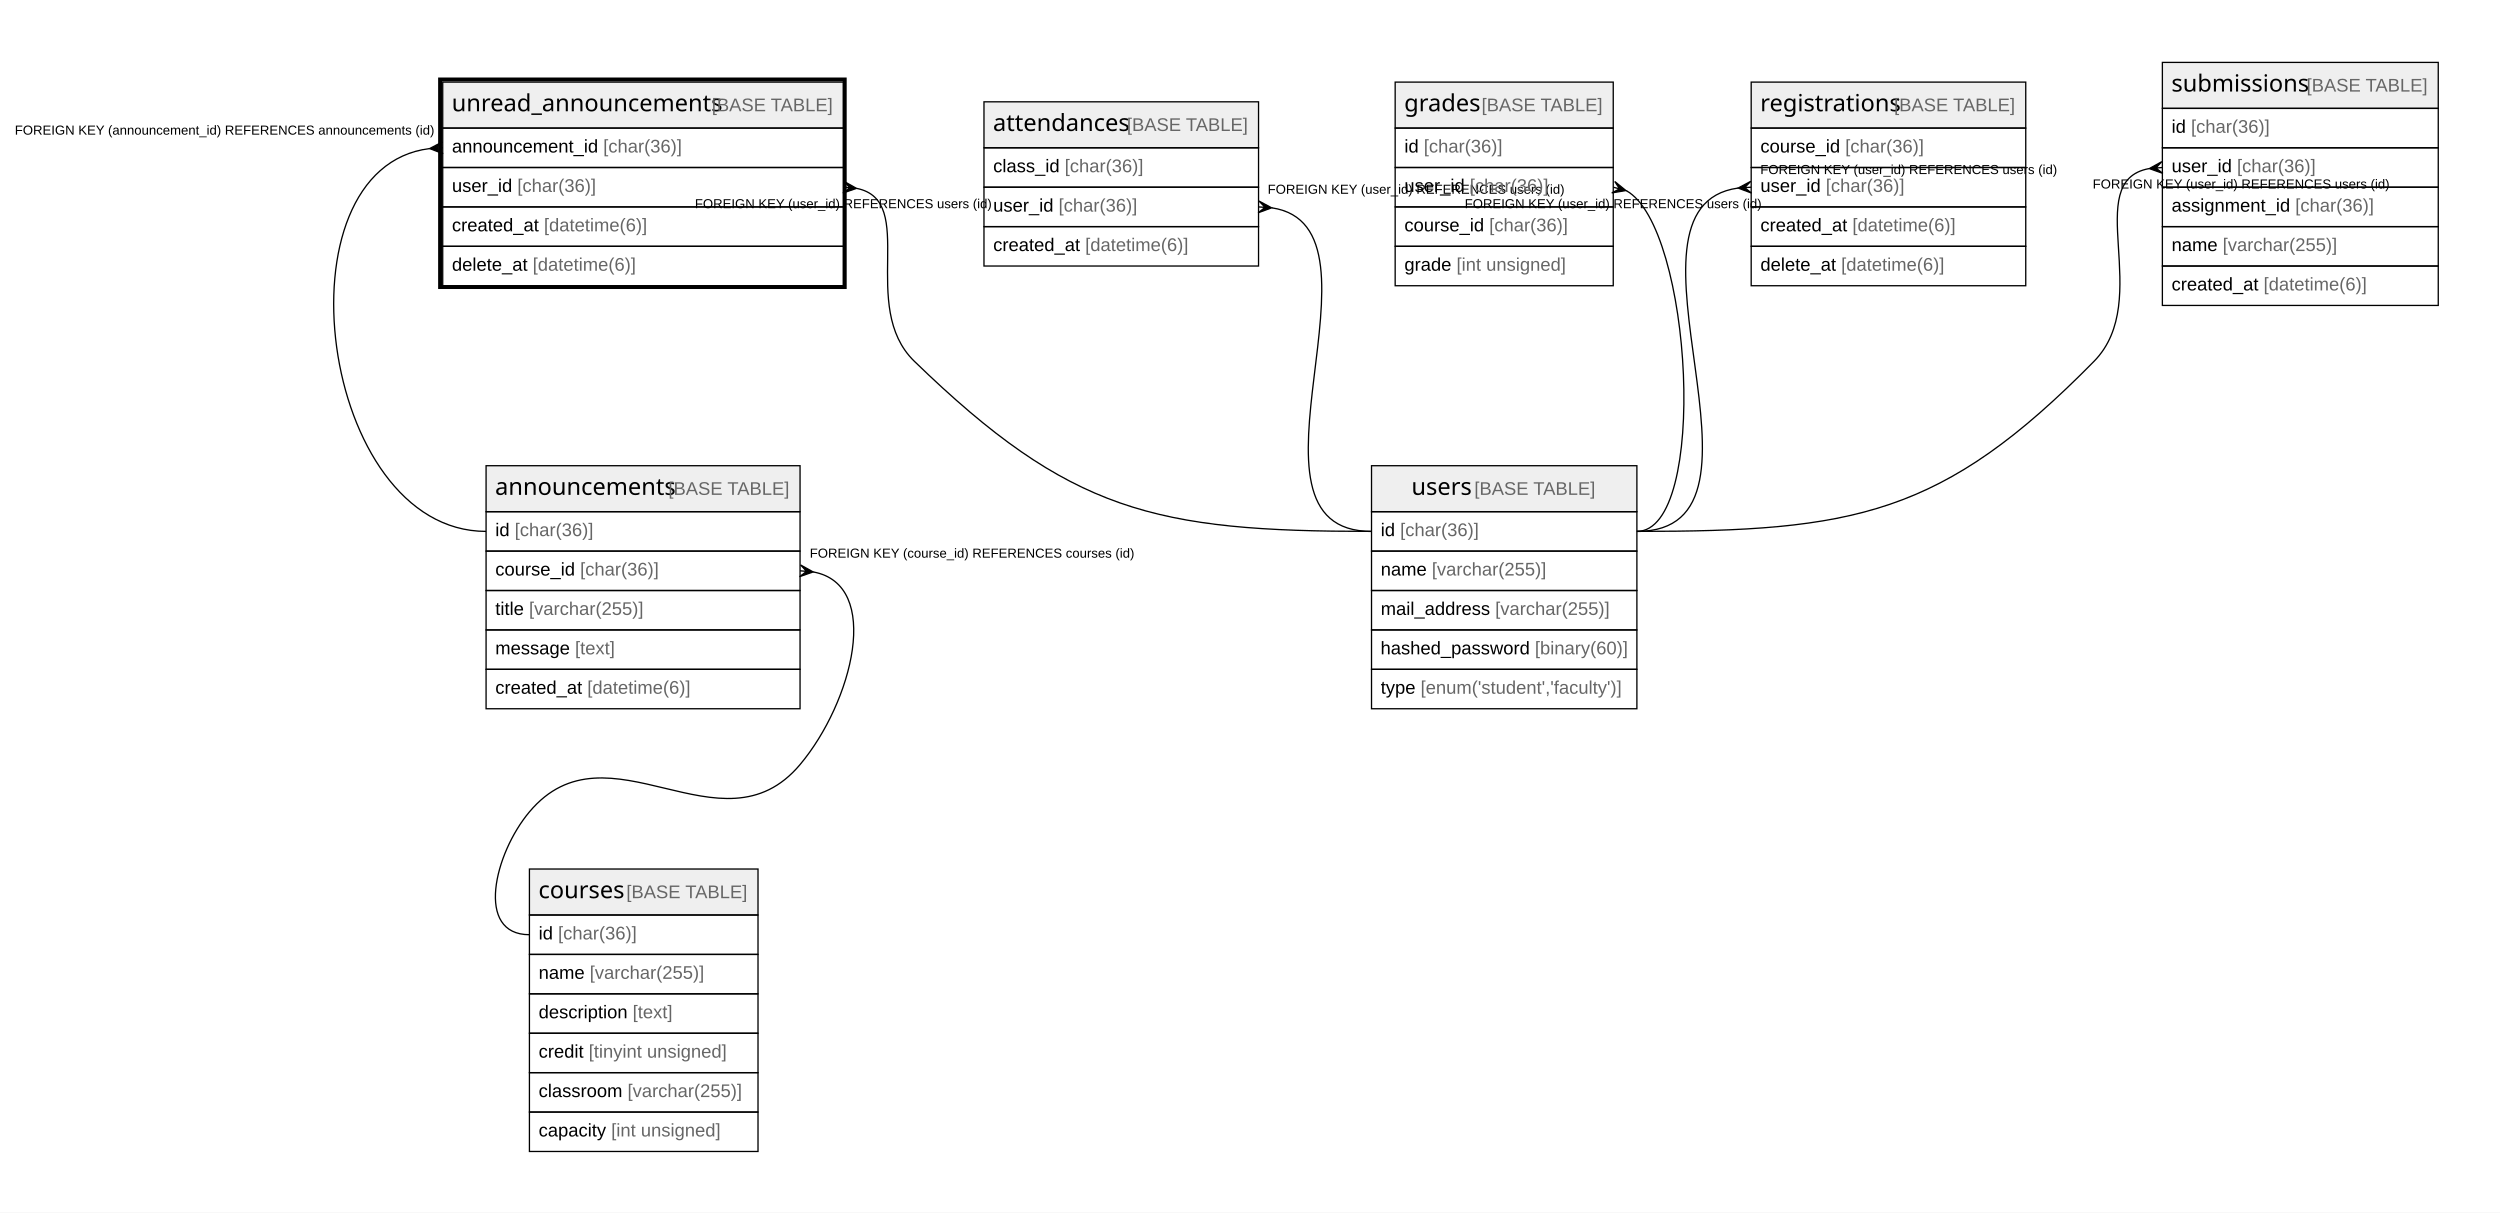
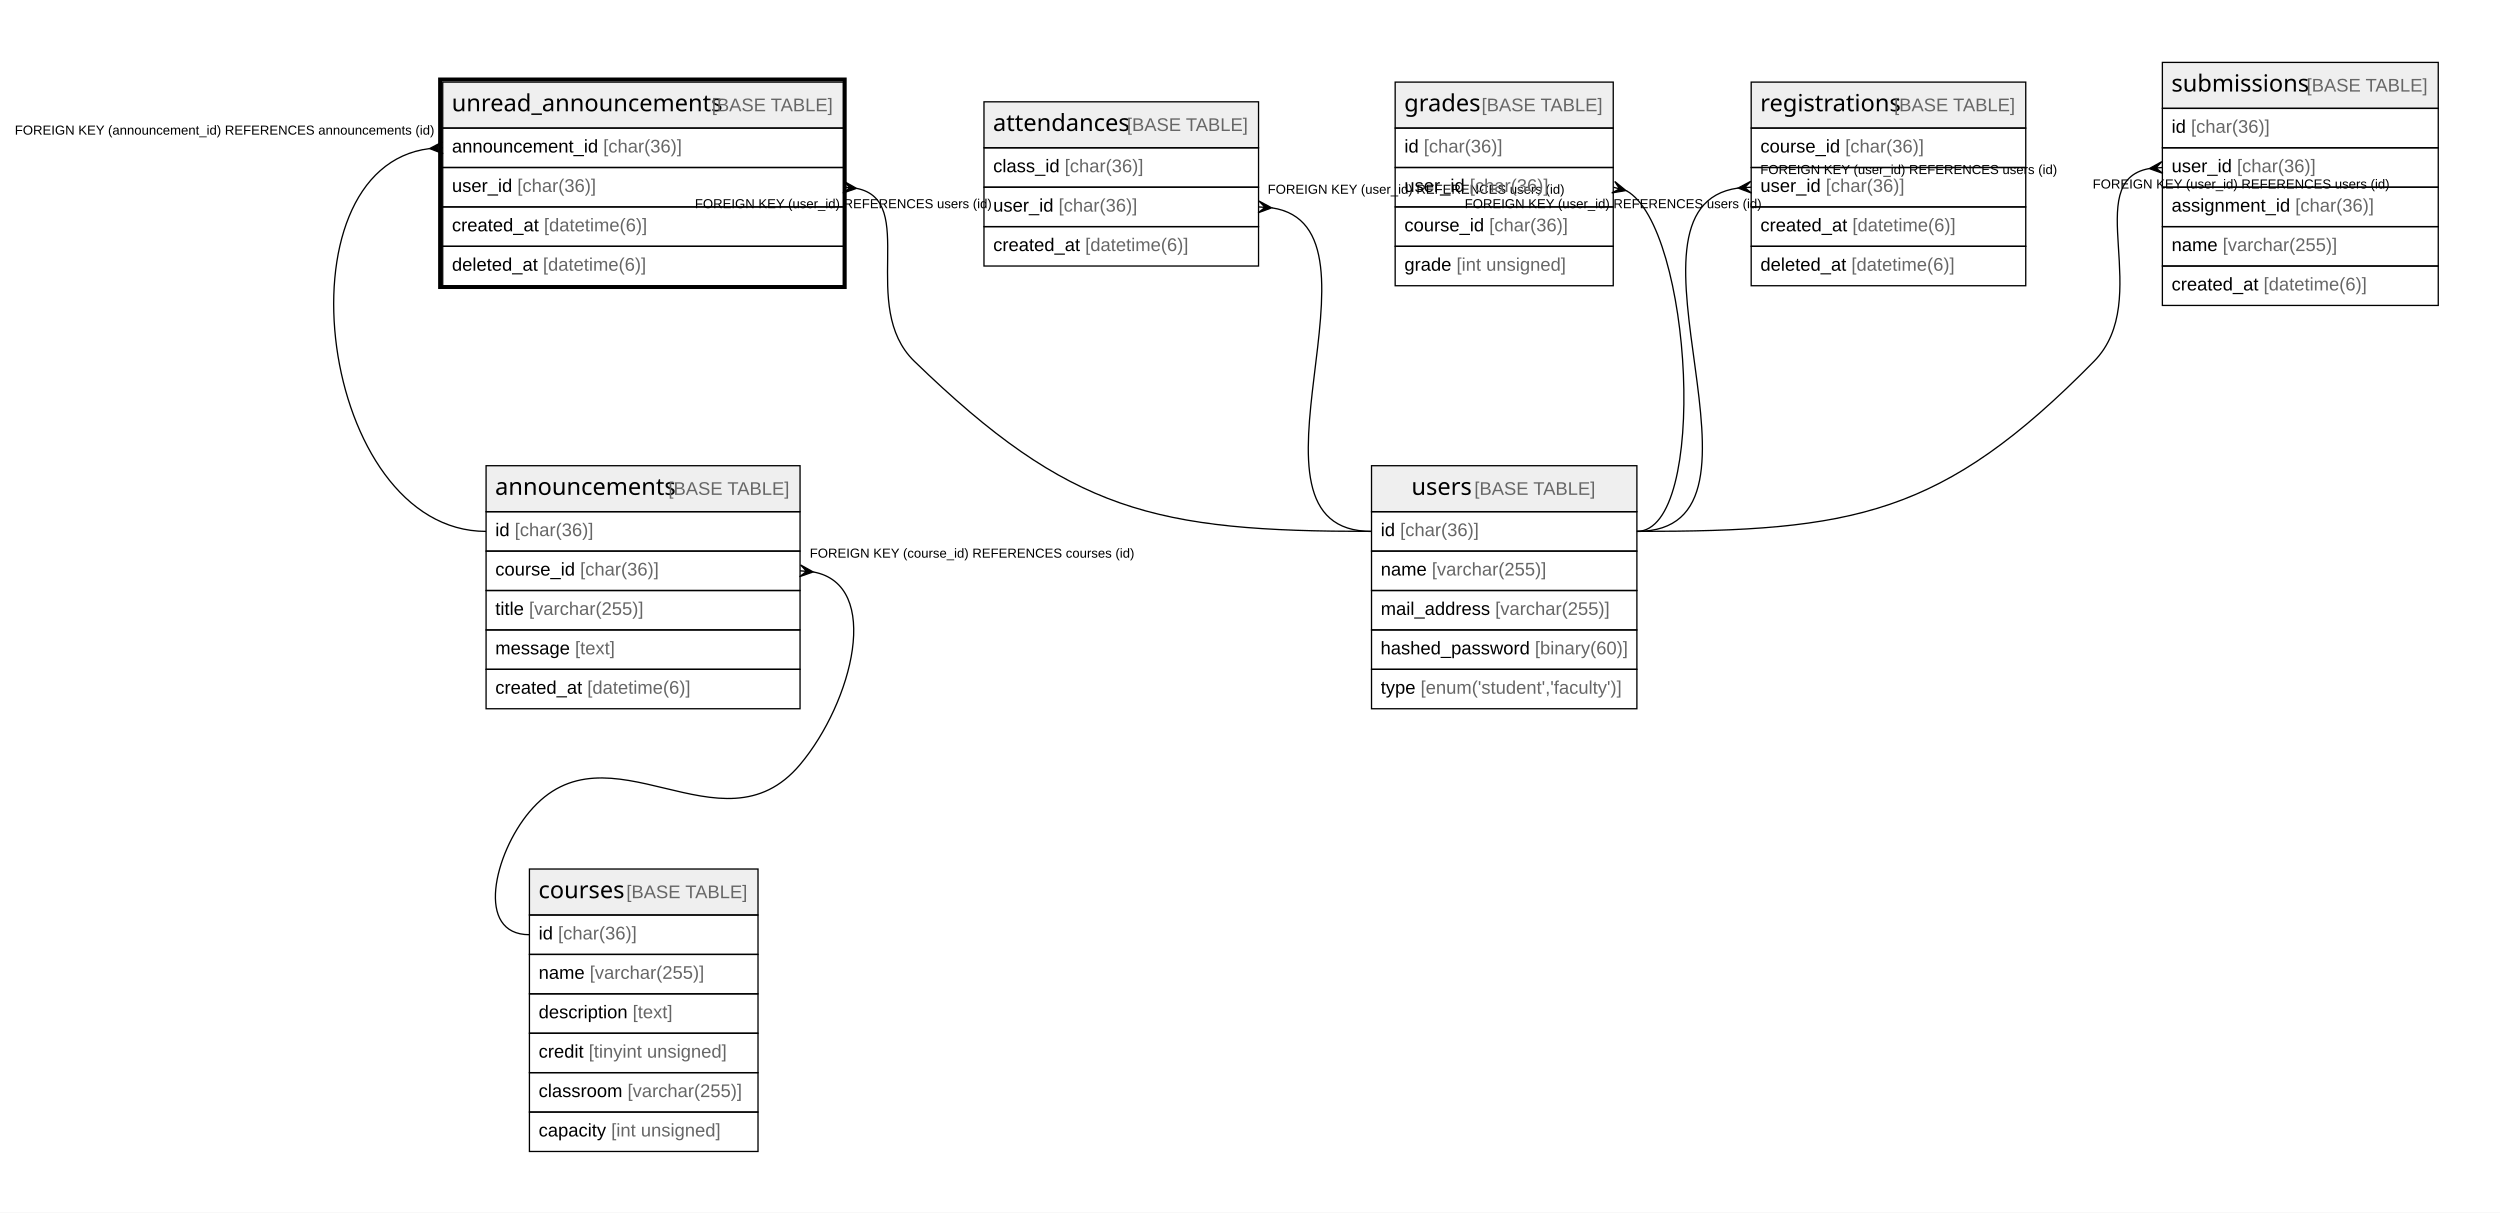
<svg xmlns="http://www.w3.org/2000/svg" width="1903pt" height="923pt" viewBox="0.00 0.00 1903.00 923.00">
  <g id="graph0" class="graph" transform="scale(1 1) rotate(0) translate(4 919)">
    <polygon fill="#ffffff" stroke="transparent" points="-4,4 -4,-919 1899,-919 1899,4 -4,4" />
    <g id="node1" class="node">
      <polygon fill="#efefef" stroke="transparent" points="333,-821.5 333,-856.5 638,-856.5 638,-821.5 333,-821.5" />
      <polygon fill="none" stroke="#000000" points="333,-821.5 333,-856.5 638,-856.5 638,-821.5 333,-821.5" />
      <text text-anchor="start" x="339.833" y="-834.3" font-family="Arial Bold" font-size="18.00" fill="#000000">unread_announcements</text>
      <text text-anchor="start" x="533.913" y="-834.3" font-family="Arial" font-size="14.00" fill="#000000"> </text>
      <text text-anchor="start" x="537.803" y="-834.3" font-family="Arial" font-size="14.00" fill="#666666">[BASE TABLE]</text>
      <polygon fill="none" stroke="#000000" points="333,-791.5 333,-821.5 638,-821.5 638,-791.5 333,-791.5" />
      <text text-anchor="start" x="340" y="-802.9" font-family="Arial" font-size="14.00" fill="#000000">announcement_id </text>
      <text text-anchor="start" x="455.157" y="-802.9" font-family="Arial" font-size="14.00" fill="#666666">[char(36)]</text>
      <polygon fill="none" stroke="#000000" points="333,-761.5 333,-791.5 638,-791.5 638,-761.5 333,-761.5" />
      <text text-anchor="start" x="340" y="-772.9" font-family="Arial" font-size="14.00" fill="#000000">user_id </text>
      <text text-anchor="start" x="389.788" y="-772.9" font-family="Arial" font-size="14.00" fill="#666666">[char(36)]</text>
      <polygon fill="none" stroke="#000000" points="333,-731.5 333,-761.5 638,-761.5 638,-731.5 333,-731.5" />
      <text text-anchor="start" x="340" y="-742.9" font-family="Arial" font-size="14.00" fill="#000000">created_at </text>
      <text text-anchor="start" x="410.028" y="-742.9" font-family="Arial" font-size="14.00" fill="#666666">[datetime(6)]</text>
      <polygon fill="none" stroke="#000000" points="333,-701.5 333,-731.5 638,-731.5 638,-701.5 333,-701.5" />
-       <text text-anchor="start" x="340" y="-712.9" font-family="Arial" font-size="14.00" fill="#000000">delete_at </text>
-       <text text-anchor="start" x="401.474" y="-712.9" font-family="Arial" font-size="14.00" fill="#666666">[datetime(6)]</text>
+       <text text-anchor="start" x="340" y="-712.9" font-family="Arial" font-size="14.00" fill="#000000">deleted_at </text>
+       <text text-anchor="start" x="409.257" y="-712.9" font-family="Arial" font-size="14.00" fill="#666666">[datetime(6)]</text>
      <polygon fill="none" stroke="#000000" stroke-width="3" points="331,-700.5 331,-858.5 639,-858.5 639,-700.5 331,-700.5" />
    </g>
    <g id="node2" class="node">
      <polygon fill="#efefef" stroke="transparent" points="366,-529.5 366,-564.5 605,-564.5 605,-529.5 366,-529.5" />
      <polygon fill="none" stroke="#000000" points="366,-529.5 366,-564.5 605,-564.5 605,-529.5 366,-529.5" />
      <text text-anchor="start" x="372.848" y="-542.3" font-family="Arial Bold" font-size="18.00" fill="#000000">announcements</text>
      <text text-anchor="start" x="500.898" y="-542.3" font-family="Arial" font-size="14.00" fill="#000000"> </text>
      <text text-anchor="start" x="504.789" y="-542.3" font-family="Arial" font-size="14.00" fill="#666666">[BASE TABLE]</text>
      <polygon fill="none" stroke="#000000" points="366,-499.5 366,-529.5 605,-529.5 605,-499.5 366,-499.5" />
      <text text-anchor="start" x="373" y="-510.9" font-family="Arial" font-size="14.00" fill="#000000">id </text>
      <text text-anchor="start" x="387.78" y="-510.9" font-family="Arial" font-size="14.00" fill="#666666">[char(36)]</text>
      <polygon fill="none" stroke="#000000" points="366,-469.5 366,-499.5 605,-499.5 605,-469.5 366,-469.5" />
      <text text-anchor="start" x="373" y="-480.9" font-family="Arial" font-size="14.00" fill="#000000">course_id </text>
      <text text-anchor="start" x="437.571" y="-480.9" font-family="Arial" font-size="14.00" fill="#666666">[char(36)]</text>
      <polygon fill="none" stroke="#000000" points="366,-439.5 366,-469.5 605,-469.5 605,-439.5 366,-439.5" />
      <text text-anchor="start" x="373" y="-450.9" font-family="Arial" font-size="14.00" fill="#000000">title </text>
      <text text-anchor="start" x="398.668" y="-450.9" font-family="Arial" font-size="14.00" fill="#666666">[varchar(255)]</text>
      <polygon fill="none" stroke="#000000" points="366,-409.5 366,-439.5 605,-439.5 605,-409.5 366,-409.5" />
      <text text-anchor="start" x="373" y="-420.9" font-family="Arial" font-size="14.00" fill="#000000">message </text>
      <text text-anchor="start" x="433.682" y="-420.9" font-family="Arial" font-size="14.00" fill="#666666">[text]</text>
      <polygon fill="none" stroke="#000000" points="366,-379.5 366,-409.5 605,-409.5 605,-379.5 366,-379.5" />
      <text text-anchor="start" x="373" y="-390.9" font-family="Arial" font-size="14.00" fill="#000000">created_at </text>
      <text text-anchor="start" x="443.028" y="-390.9" font-family="Arial" font-size="14.00" fill="#666666">[datetime(6)]</text>
    </g>
    <g id="edge1" class="edge">
      <path fill="none" stroke="#000000" d="M323.009,-805.902C204.204,-791.305 238.84,-514.5 366,-514.5" />
      <polygon fill="#000000" stroke="#000000" points="323.018,-805.902 332.731,-810.992 328.009,-806.201 333,-806.5 333,-806.5 333,-806.5 328.009,-806.201 333.269,-802.008 323.018,-805.902 323.018,-805.902" />
      <text text-anchor="start" x="7.253" y="-816.5" font-family="Arial" font-size="10.00" fill="#000000">FOREIGN KEY (announcement_id) REFERENCES announcements (id)</text>
    </g>
    <g id="node4" class="node">
      <polygon fill="#efefef" stroke="transparent" points="1040,-529.5 1040,-564.5 1242,-564.5 1242,-529.5 1040,-529.5" />
      <polygon fill="none" stroke="#000000" points="1040,-529.5 1040,-564.5 1242,-564.5 1242,-529.5 1040,-529.5" />
      <text text-anchor="start" x="1070.371" y="-542.3" font-family="Arial Bold" font-size="18.00" fill="#000000">users</text>
      <text text-anchor="start" x="1114.375" y="-542.3" font-family="Arial" font-size="14.00" fill="#000000"> </text>
      <text text-anchor="start" x="1118.266" y="-542.3" font-family="Arial" font-size="14.00" fill="#666666">[BASE TABLE]</text>
      <polygon fill="none" stroke="#000000" points="1040,-499.5 1040,-529.5 1242,-529.5 1242,-499.5 1040,-499.5" />
      <text text-anchor="start" x="1047" y="-510.9" font-family="Arial" font-size="14.00" fill="#000000">id </text>
      <text text-anchor="start" x="1061.78" y="-510.9" font-family="Arial" font-size="14.00" fill="#666666">[char(36)]</text>
      <polygon fill="none" stroke="#000000" points="1040,-469.5 1040,-499.5 1242,-499.5 1242,-469.5 1040,-469.5" />
      <text text-anchor="start" x="1047" y="-480.9" font-family="Arial" font-size="14.00" fill="#000000">name </text>
      <text text-anchor="start" x="1085.899" y="-480.9" font-family="Arial" font-size="14.00" fill="#666666">[varchar(255)]</text>
      <polygon fill="none" stroke="#000000" points="1040,-439.5 1040,-469.5 1242,-469.5 1242,-439.5 1040,-439.5" />
      <text text-anchor="start" x="1047" y="-450.9" font-family="Arial" font-size="14.00" fill="#000000">mail_address </text>
      <text text-anchor="start" x="1134.121" y="-450.9" font-family="Arial" font-size="14.00" fill="#666666">[varchar(255)]</text>
      <polygon fill="none" stroke="#000000" points="1040,-409.5 1040,-439.5 1242,-439.5 1242,-409.5 1040,-409.5" />
      <text text-anchor="start" x="1046.867" y="-420.9" font-family="Arial" font-size="14.00" fill="#000000">hashed_password </text>
      <text text-anchor="start" x="1164.351" y="-420.9" font-family="Arial" font-size="14.00" fill="#666666">[binary(60)]</text>
      <polygon fill="none" stroke="#000000" points="1040,-379.5 1040,-409.5 1242,-409.5 1242,-379.5 1040,-379.5" />
      <text text-anchor="start" x="1047" y="-390.9" font-family="Arial" font-size="14.00" fill="#000000">type </text>
      <text text-anchor="start" x="1077.346" y="-390.9" font-family="Arial" font-size="14.00" fill="#666666">[enum('student','faculty')]</text>
    </g>
    <g id="edge3" class="edge">
      <path fill="none" stroke="#000000" d="M647.999,-775.618C695.464,-766.311 649.023,-685.676 692,-644 810.473,-529.115 874.971,-514.5 1040,-514.5" />
      <polygon fill="#000000" stroke="#000000" points="647.961,-775.621 637.605,-772.017 642.981,-776.061 638,-776.5 638,-776.5 638,-776.5 642.981,-776.061 638.395,-780.983 647.961,-775.621 647.961,-775.621" />
      <text text-anchor="start" x="524.945" y="-760.5" font-family="Arial" font-size="10.00" fill="#000000">FOREIGN KEY (user_id) REFERENCES users (id)</text>
    </g>
    <g id="node3" class="node">
      <polygon fill="#efefef" stroke="transparent" points="399,-222.5 399,-257.5 573,-257.5 573,-222.5 399,-222.5" />
      <polygon fill="none" stroke="#000000" points="399,-222.5 399,-257.5 573,-257.5 573,-222.5 399,-222.5" />
      <text text-anchor="start" x="405.868" y="-235.3" font-family="Arial Bold" font-size="18.00" fill="#000000">courses</text>
      <text text-anchor="start" x="468.878" y="-235.3" font-family="Arial" font-size="14.00" fill="#000000"> </text>
      <text text-anchor="start" x="472.769" y="-235.3" font-family="Arial" font-size="14.00" fill="#666666">[BASE TABLE]</text>
      <polygon fill="none" stroke="#000000" points="399,-192.5 399,-222.5 573,-222.5 573,-192.5 399,-192.5" />
      <text text-anchor="start" x="406" y="-203.9" font-family="Arial" font-size="14.00" fill="#000000">id </text>
      <text text-anchor="start" x="420.78" y="-203.9" font-family="Arial" font-size="14.00" fill="#666666">[char(36)]</text>
      <polygon fill="none" stroke="#000000" points="399,-162.5 399,-192.5 573,-192.5 573,-162.5 399,-162.5" />
      <text text-anchor="start" x="406" y="-173.9" font-family="Arial" font-size="14.00" fill="#000000">name </text>
      <text text-anchor="start" x="444.899" y="-173.9" font-family="Arial" font-size="14.00" fill="#666666">[varchar(255)]</text>
      <polygon fill="none" stroke="#000000" points="399,-132.5 399,-162.5 573,-162.5 573,-132.5 399,-132.5" />
      <text text-anchor="start" x="406" y="-143.9" font-family="Arial" font-size="14.00" fill="#000000">description </text>
      <text text-anchor="start" x="477.568" y="-143.9" font-family="Arial" font-size="14.00" fill="#666666">[text]</text>
      <polygon fill="none" stroke="#000000" points="399,-102.5 399,-132.5 573,-132.5 573,-102.5 399,-102.5" />
      <text text-anchor="start" x="406" y="-113.9" font-family="Arial" font-size="14.00" fill="#000000">credit </text>
      <text text-anchor="start" x="444.114" y="-113.9" font-family="Arial" font-size="14.00" fill="#666666">[tinyint unsigned]</text>
      <polygon fill="none" stroke="#000000" points="399,-72.5 399,-102.5 573,-102.5 573,-72.5 399,-72.5" />
      <text text-anchor="start" x="406" y="-83.9" font-family="Arial" font-size="14.00" fill="#000000">classroom </text>
      <text text-anchor="start" x="473.666" y="-83.9" font-family="Arial" font-size="14.00" fill="#666666">[varchar(255)]</text>
      <polygon fill="none" stroke="#000000" points="399,-42.5 399,-72.5 573,-72.5 573,-42.5 399,-42.5" />
      <text text-anchor="start" x="406" y="-53.9" font-family="Arial" font-size="14.00" fill="#000000">capacity </text>
      <text text-anchor="start" x="461.236" y="-53.9" font-family="Arial" font-size="14.00" fill="#666666">[int unsigned]</text>
    </g>
    <g id="edge2" class="edge">
      <path fill="none" stroke="#000000" d="M614.969,-483.651C667.942,-473.997 644.87,-384.442 605,-337 545.203,-265.847 458.797,-372.153 399,-301 372.264,-269.187 357.444,-207.5 399,-207.5" />
      <polygon fill="#000000" stroke="#000000" points="614.964,-483.651 604.618,-480.016 609.982,-484.075 605,-484.5 605,-484.5 605,-484.5 609.982,-484.075 605.382,-488.984 614.964,-483.651 614.964,-483.651" />
      <text text-anchor="start" x="612.386" y="-494.5" font-family="Arial" font-size="10.00" fill="#000000">FOREIGN KEY (course_id) REFERENCES courses (id)</text>
    </g>
    <g id="node5" class="node">
      <polygon fill="#efefef" stroke="transparent" points="745,-806.5 745,-841.5 954,-841.5 954,-806.5 745,-806.5" />
      <polygon fill="none" stroke="#000000" points="745,-806.5 745,-841.5 954,-841.5 954,-806.5 745,-806.5" />
      <text text-anchor="start" x="751.849" y="-819.3" font-family="Arial Bold" font-size="18.00" fill="#000000">attendances</text>
      <text text-anchor="start" x="849.897" y="-819.3" font-family="Arial" font-size="14.00" fill="#000000"> </text>
      <text text-anchor="start" x="853.788" y="-819.3" font-family="Arial" font-size="14.00" fill="#666666">[BASE TABLE]</text>
      <polygon fill="none" stroke="#000000" points="745,-776.5 745,-806.5 954,-806.5 954,-776.5 745,-776.5" />
      <text text-anchor="start" x="752" y="-787.9" font-family="Arial" font-size="14.00" fill="#000000">class_id </text>
      <text text-anchor="start" x="806.452" y="-787.9" font-family="Arial" font-size="14.00" fill="#666666">[char(36)]</text>
      <polygon fill="none" stroke="#000000" points="745,-746.5 745,-776.5 954,-776.5 954,-746.5 745,-746.5" />
      <text text-anchor="start" x="752" y="-757.9" font-family="Arial" font-size="14.00" fill="#000000">user_id </text>
      <text text-anchor="start" x="801.788" y="-757.9" font-family="Arial" font-size="14.00" fill="#666666">[char(36)]</text>
      <polygon fill="none" stroke="#000000" points="745,-716.5 745,-746.5 954,-746.5 954,-716.5 745,-716.5" />
      <text text-anchor="start" x="752" y="-727.9" font-family="Arial" font-size="14.00" fill="#000000">created_at </text>
      <text text-anchor="start" x="822.028" y="-727.9" font-family="Arial" font-size="14.00" fill="#666666">[datetime(6)]</text>
    </g>
    <g id="edge4" class="edge">
      <path fill="none" stroke="#000000" d="M964.144,-760.791C1061.343,-746.304 927.391,-514.5 1040,-514.5" />
      <polygon fill="#000000" stroke="#000000" points="963.976,-760.803 953.686,-757.011 958.988,-761.152 954,-761.5 954,-761.5 954,-761.5 958.988,-761.152 954.314,-765.989 963.976,-760.803 963.976,-760.803" />
      <text text-anchor="start" x="960.945" y="-771.5" font-family="Arial" font-size="10.00" fill="#000000">FOREIGN KEY (user_id) REFERENCES users (id)</text>
    </g>
    <g id="node6" class="node">
      <polygon fill="#efefef" stroke="transparent" points="1058,-821.5 1058,-856.5 1224,-856.5 1224,-821.5 1058,-821.5" />
      <polygon fill="none" stroke="#000000" points="1058,-821.5 1058,-856.5 1224,-856.5 1224,-821.5 1058,-821.5" />
      <text text-anchor="start" x="1064.865" y="-834.3" font-family="Arial Bold" font-size="18.00" fill="#000000">grades</text>
      <text text-anchor="start" x="1119.882" y="-834.3" font-family="Arial" font-size="14.00" fill="#000000"> </text>
      <text text-anchor="start" x="1123.772" y="-834.3" font-family="Arial" font-size="14.00" fill="#666666">[BASE TABLE]</text>
      <polygon fill="none" stroke="#000000" points="1058,-791.5 1058,-821.5 1224,-821.5 1224,-791.5 1058,-791.5" />
      <text text-anchor="start" x="1065" y="-802.9" font-family="Arial" font-size="14.00" fill="#000000">id </text>
      <text text-anchor="start" x="1079.78" y="-802.9" font-family="Arial" font-size="14.00" fill="#666666">[char(36)]</text>
      <polygon fill="none" stroke="#000000" points="1058,-761.5 1058,-791.5 1224,-791.5 1224,-761.5 1058,-761.5" />
      <text text-anchor="start" x="1065" y="-772.9" font-family="Arial" font-size="14.00" fill="#000000">user_id </text>
      <text text-anchor="start" x="1114.788" y="-772.9" font-family="Arial" font-size="14.00" fill="#666666">[char(36)]</text>
      <polygon fill="none" stroke="#000000" points="1058,-731.5 1058,-761.5 1224,-761.5 1224,-731.5 1058,-731.5" />
      <text text-anchor="start" x="1065" y="-742.9" font-family="Arial" font-size="14.00" fill="#000000">course_id </text>
      <text text-anchor="start" x="1129.571" y="-742.9" font-family="Arial" font-size="14.00" fill="#666666">[char(36)]</text>
      <polygon fill="none" stroke="#000000" points="1058,-701.5 1058,-731.5 1224,-731.5 1224,-701.5 1058,-701.5" />
      <text text-anchor="start" x="1065" y="-712.9" font-family="Arial" font-size="14.00" fill="#000000">grade </text>
      <text text-anchor="start" x="1104.682" y="-712.9" font-family="Arial" font-size="14.00" fill="#666666">[int unsigned]</text>
    </g>
    <g id="edge5" class="edge">
      <path fill="none" stroke="#000000" d="M1233.836,-773.907C1284.207,-746.696 1296.94,-514.5 1242,-514.5" />
      <polygon fill="#000000" stroke="#000000" points="1233.67,-773.951 1222.853,-772.149 1228.835,-775.225 1224,-776.5 1224,-776.5 1224,-776.5 1228.835,-775.225 1225.147,-780.851 1233.67,-773.951 1233.67,-773.951" />
      <text text-anchor="start" x="1110.945" y="-760.5" font-family="Arial" font-size="10.00" fill="#000000">FOREIGN KEY (user_id) REFERENCES users (id)</text>
    </g>
    <g id="node7" class="node">
      <polygon fill="#efefef" stroke="transparent" points="1329,-821.5 1329,-856.5 1538,-856.5 1538,-821.5 1329,-821.5" />
      <polygon fill="none" stroke="#000000" points="1329,-821.5 1329,-856.5 1538,-856.5 1538,-821.5 1329,-821.5" />
      <text text-anchor="start" x="1335.869" y="-834.3" font-family="Arial Bold" font-size="18.00" fill="#000000">registrations</text>
      <text text-anchor="start" x="1433.877" y="-834.3" font-family="Arial" font-size="14.00" fill="#000000"> </text>
      <text text-anchor="start" x="1437.768" y="-834.3" font-family="Arial" font-size="14.00" fill="#666666">[BASE TABLE]</text>
      <polygon fill="none" stroke="#000000" points="1329,-791.5 1329,-821.5 1538,-821.5 1538,-791.5 1329,-791.5" />
      <text text-anchor="start" x="1336" y="-802.9" font-family="Arial" font-size="14.00" fill="#000000">course_id </text>
      <text text-anchor="start" x="1400.571" y="-802.9" font-family="Arial" font-size="14.00" fill="#666666">[char(36)]</text>
      <polygon fill="none" stroke="#000000" points="1329,-761.5 1329,-791.5 1538,-791.5 1538,-761.5 1329,-761.5" />
      <text text-anchor="start" x="1336" y="-772.9" font-family="Arial" font-size="14.00" fill="#000000">user_id </text>
      <text text-anchor="start" x="1385.788" y="-772.9" font-family="Arial" font-size="14.00" fill="#666666">[char(36)]</text>
      <polygon fill="none" stroke="#000000" points="1329,-731.5 1329,-761.5 1538,-761.5 1538,-731.5 1329,-731.5" />
      <text text-anchor="start" x="1336" y="-742.9" font-family="Arial" font-size="14.00" fill="#000000">created_at </text>
      <text text-anchor="start" x="1406.028" y="-742.9" font-family="Arial" font-size="14.00" fill="#666666">[datetime(6)]</text>
      <polygon fill="none" stroke="#000000" points="1329,-701.5 1329,-731.5 1538,-731.5 1538,-701.5 1329,-701.5" />
-       <text text-anchor="start" x="1336" y="-712.9" font-family="Arial" font-size="14.00" fill="#000000">delete_at </text>
-       <text text-anchor="start" x="1397.474" y="-712.9" font-family="Arial" font-size="14.00" fill="#666666">[datetime(6)]</text>
+       <text text-anchor="start" x="1336" y="-712.9" font-family="Arial" font-size="14.00" fill="#000000">deleted_at </text>
+       <text text-anchor="start" x="1405.257" y="-712.9" font-family="Arial" font-size="14.00" fill="#666666">[datetime(6)]</text>
    </g>
    <g id="edge6" class="edge">
      <path fill="none" stroke="#000000" d="M1318.926,-775.838C1215.343,-761.373 1361.102,-514.5 1242,-514.5" />
      <polygon fill="#000000" stroke="#000000" points="1319.022,-775.845 1328.705,-780.99 1324.011,-776.172 1329,-776.5 1329,-776.5 1329,-776.5 1324.011,-776.172 1329.295,-772.01 1319.022,-775.845 1319.022,-775.845" />
      <text text-anchor="start" x="1335.945" y="-786.5" font-family="Arial" font-size="10.00" fill="#000000">FOREIGN KEY (user_id) REFERENCES users (id)</text>
    </g>
    <g id="node8" class="node">
      <polygon fill="#efefef" stroke="transparent" points="1642,-836.5 1642,-871.5 1852,-871.5 1852,-836.5 1642,-836.5" />
      <polygon fill="none" stroke="#000000" points="1642,-836.5 1642,-871.5 1852,-871.5 1852,-836.5 1642,-836.5" />
      <text text-anchor="start" x="1648.87" y="-849.3" font-family="Arial Bold" font-size="18.00" fill="#000000">submissions</text>
      <text text-anchor="start" x="1747.876" y="-849.3" font-family="Arial" font-size="14.00" fill="#000000"> </text>
      <text text-anchor="start" x="1751.766" y="-849.3" font-family="Arial" font-size="14.00" fill="#666666">[BASE TABLE]</text>
      <polygon fill="none" stroke="#000000" points="1642,-806.5 1642,-836.5 1852,-836.5 1852,-806.5 1642,-806.5" />
      <text text-anchor="start" x="1649" y="-817.9" font-family="Arial" font-size="14.00" fill="#000000">id </text>
      <text text-anchor="start" x="1663.78" y="-817.9" font-family="Arial" font-size="14.00" fill="#666666">[char(36)]</text>
      <polygon fill="none" stroke="#000000" points="1642,-776.5 1642,-806.5 1852,-806.5 1852,-776.5 1642,-776.5" />
      <text text-anchor="start" x="1649" y="-787.9" font-family="Arial" font-size="14.00" fill="#000000">user_id </text>
      <text text-anchor="start" x="1698.788" y="-787.9" font-family="Arial" font-size="14.00" fill="#666666">[char(36)]</text>
      <polygon fill="none" stroke="#000000" points="1642,-746.5 1642,-776.5 1852,-776.5 1852,-746.5 1642,-746.5" />
      <text text-anchor="start" x="1649" y="-757.9" font-family="Arial" font-size="14.00" fill="#000000">assignment_id </text>
      <text text-anchor="start" x="1743.133" y="-757.9" font-family="Arial" font-size="14.00" fill="#666666">[char(36)]</text>
      <polygon fill="none" stroke="#000000" points="1642,-716.5 1642,-746.5 1852,-746.5 1852,-716.5 1642,-716.5" />
      <text text-anchor="start" x="1649" y="-727.9" font-family="Arial" font-size="14.00" fill="#000000">name </text>
      <text text-anchor="start" x="1687.899" y="-727.9" font-family="Arial" font-size="14.00" fill="#666666">[varchar(255)]</text>
      <polygon fill="none" stroke="#000000" points="1642,-686.5 1642,-716.5 1852,-716.5 1852,-686.5 1642,-686.5" />
      <text text-anchor="start" x="1649" y="-697.9" font-family="Arial" font-size="14.00" fill="#000000">created_at </text>
      <text text-anchor="start" x="1719.028" y="-697.9" font-family="Arial" font-size="14.00" fill="#666666">[datetime(6)]</text>
    </g>
    <g id="edge7" class="edge">
      <path fill="none" stroke="#000000" d="M1631.773,-790.645C1579.39,-780.934 1636.059,-690.864 1590,-644 1474.322,-526.302 1407.028,-514.5 1242,-514.5" />
      <polygon fill="#000000" stroke="#000000" points="1632.035,-790.667 1641.625,-795.984 1637.017,-791.084 1642,-791.5 1642,-791.5 1642,-791.5 1637.017,-791.084 1642.375,-787.016 1632.035,-790.667 1632.035,-790.667" />
      <text text-anchor="start" x="1588.945" y="-775.5" font-family="Arial" font-size="10.00" fill="#000000">FOREIGN KEY (user_id) REFERENCES users (id)</text>
    </g>
  </g>
</svg>
